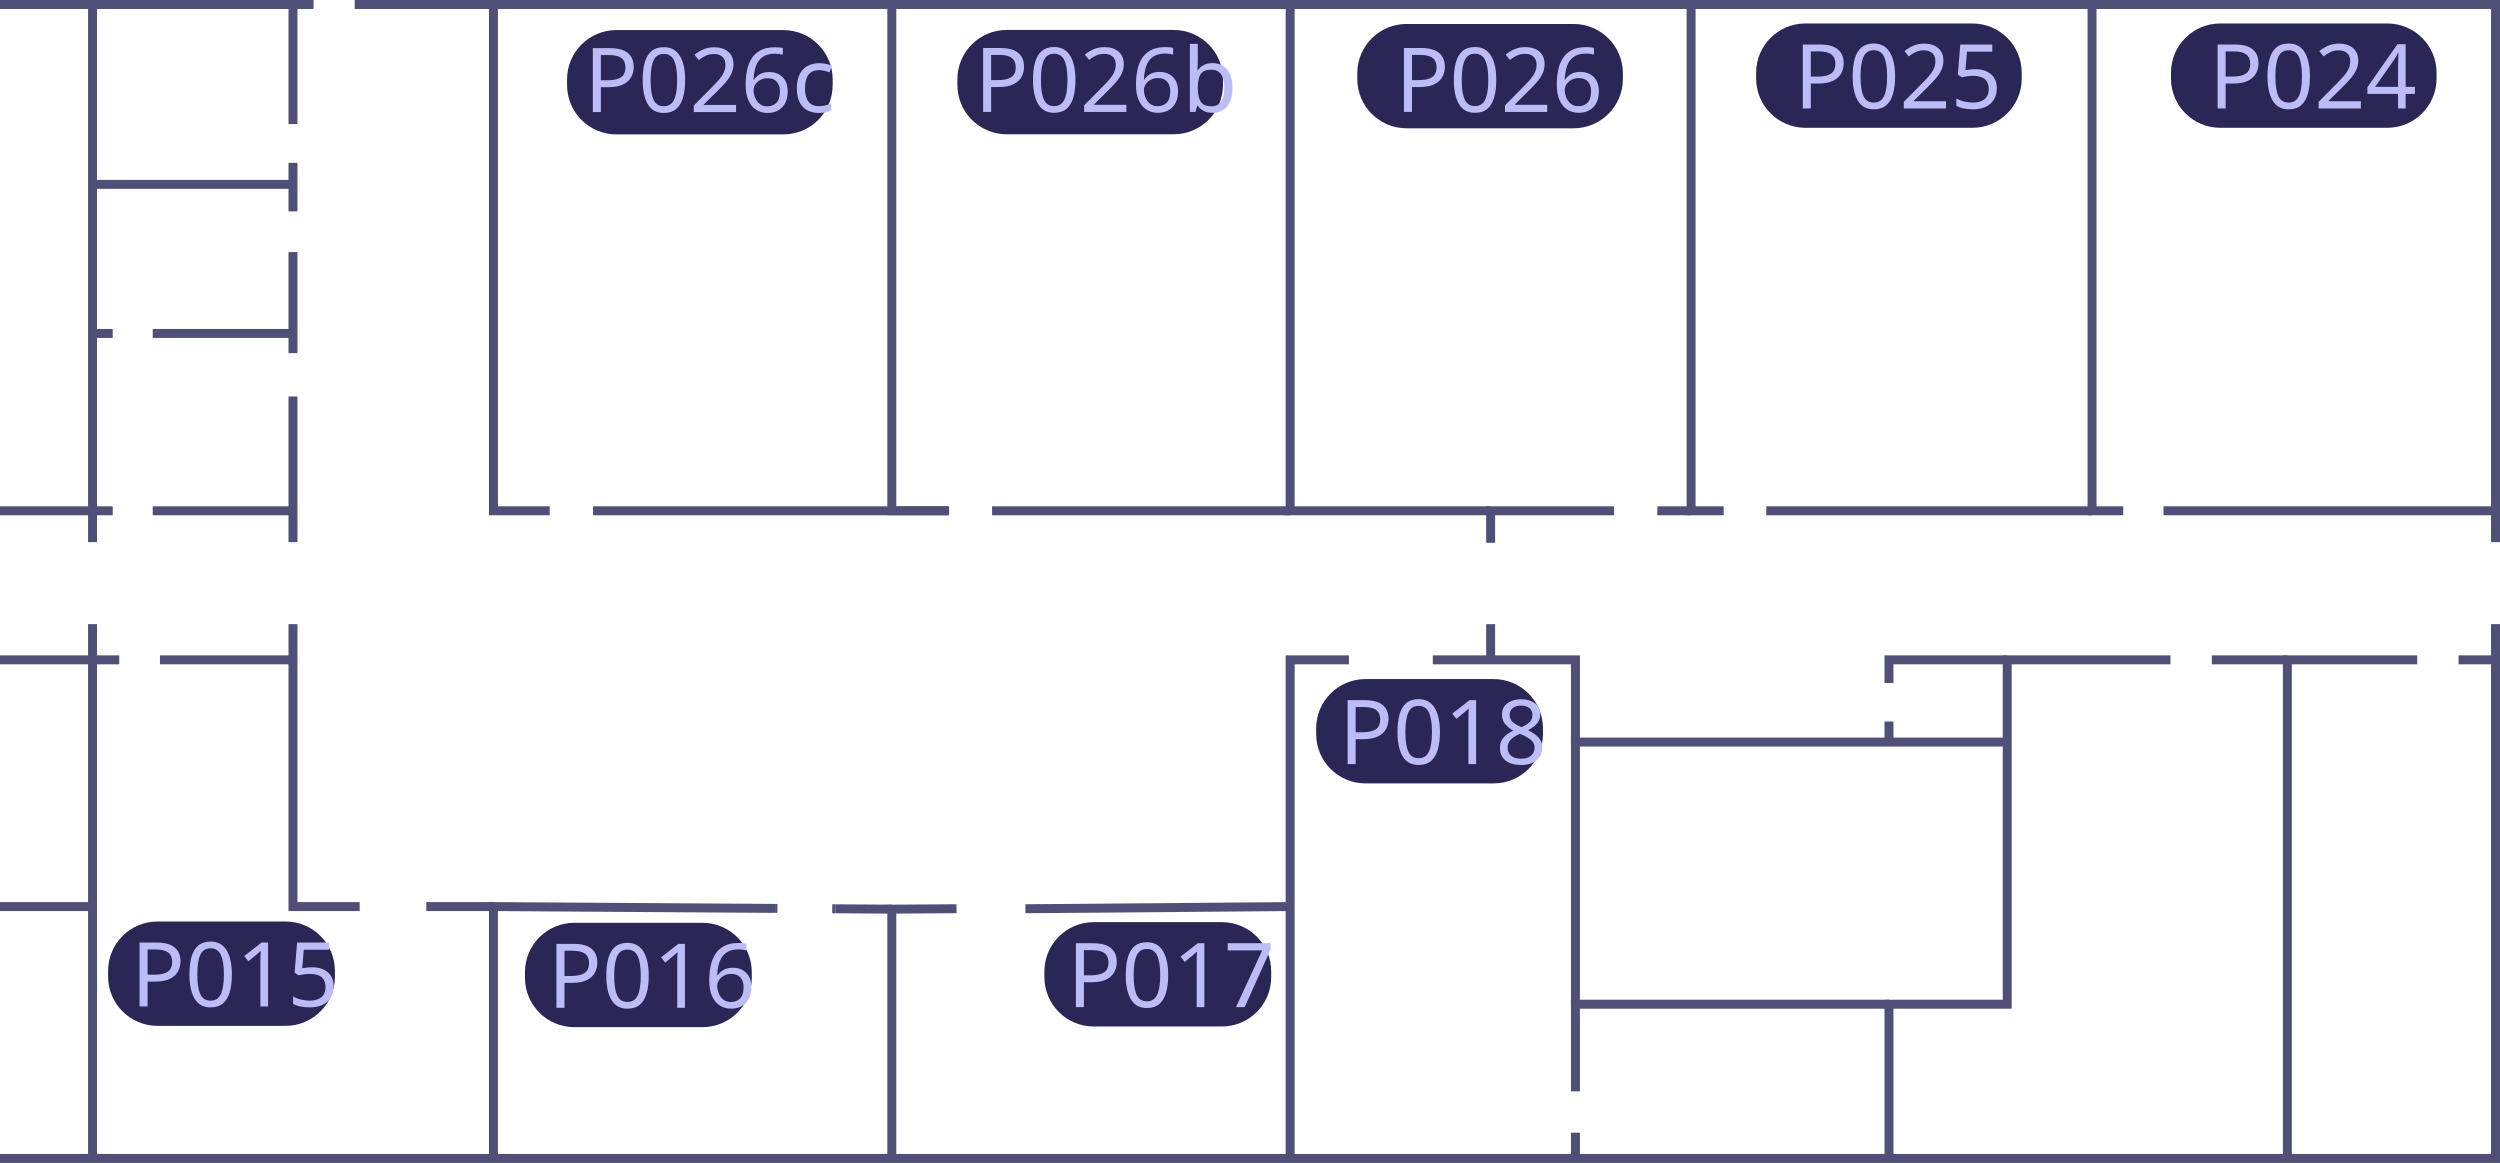
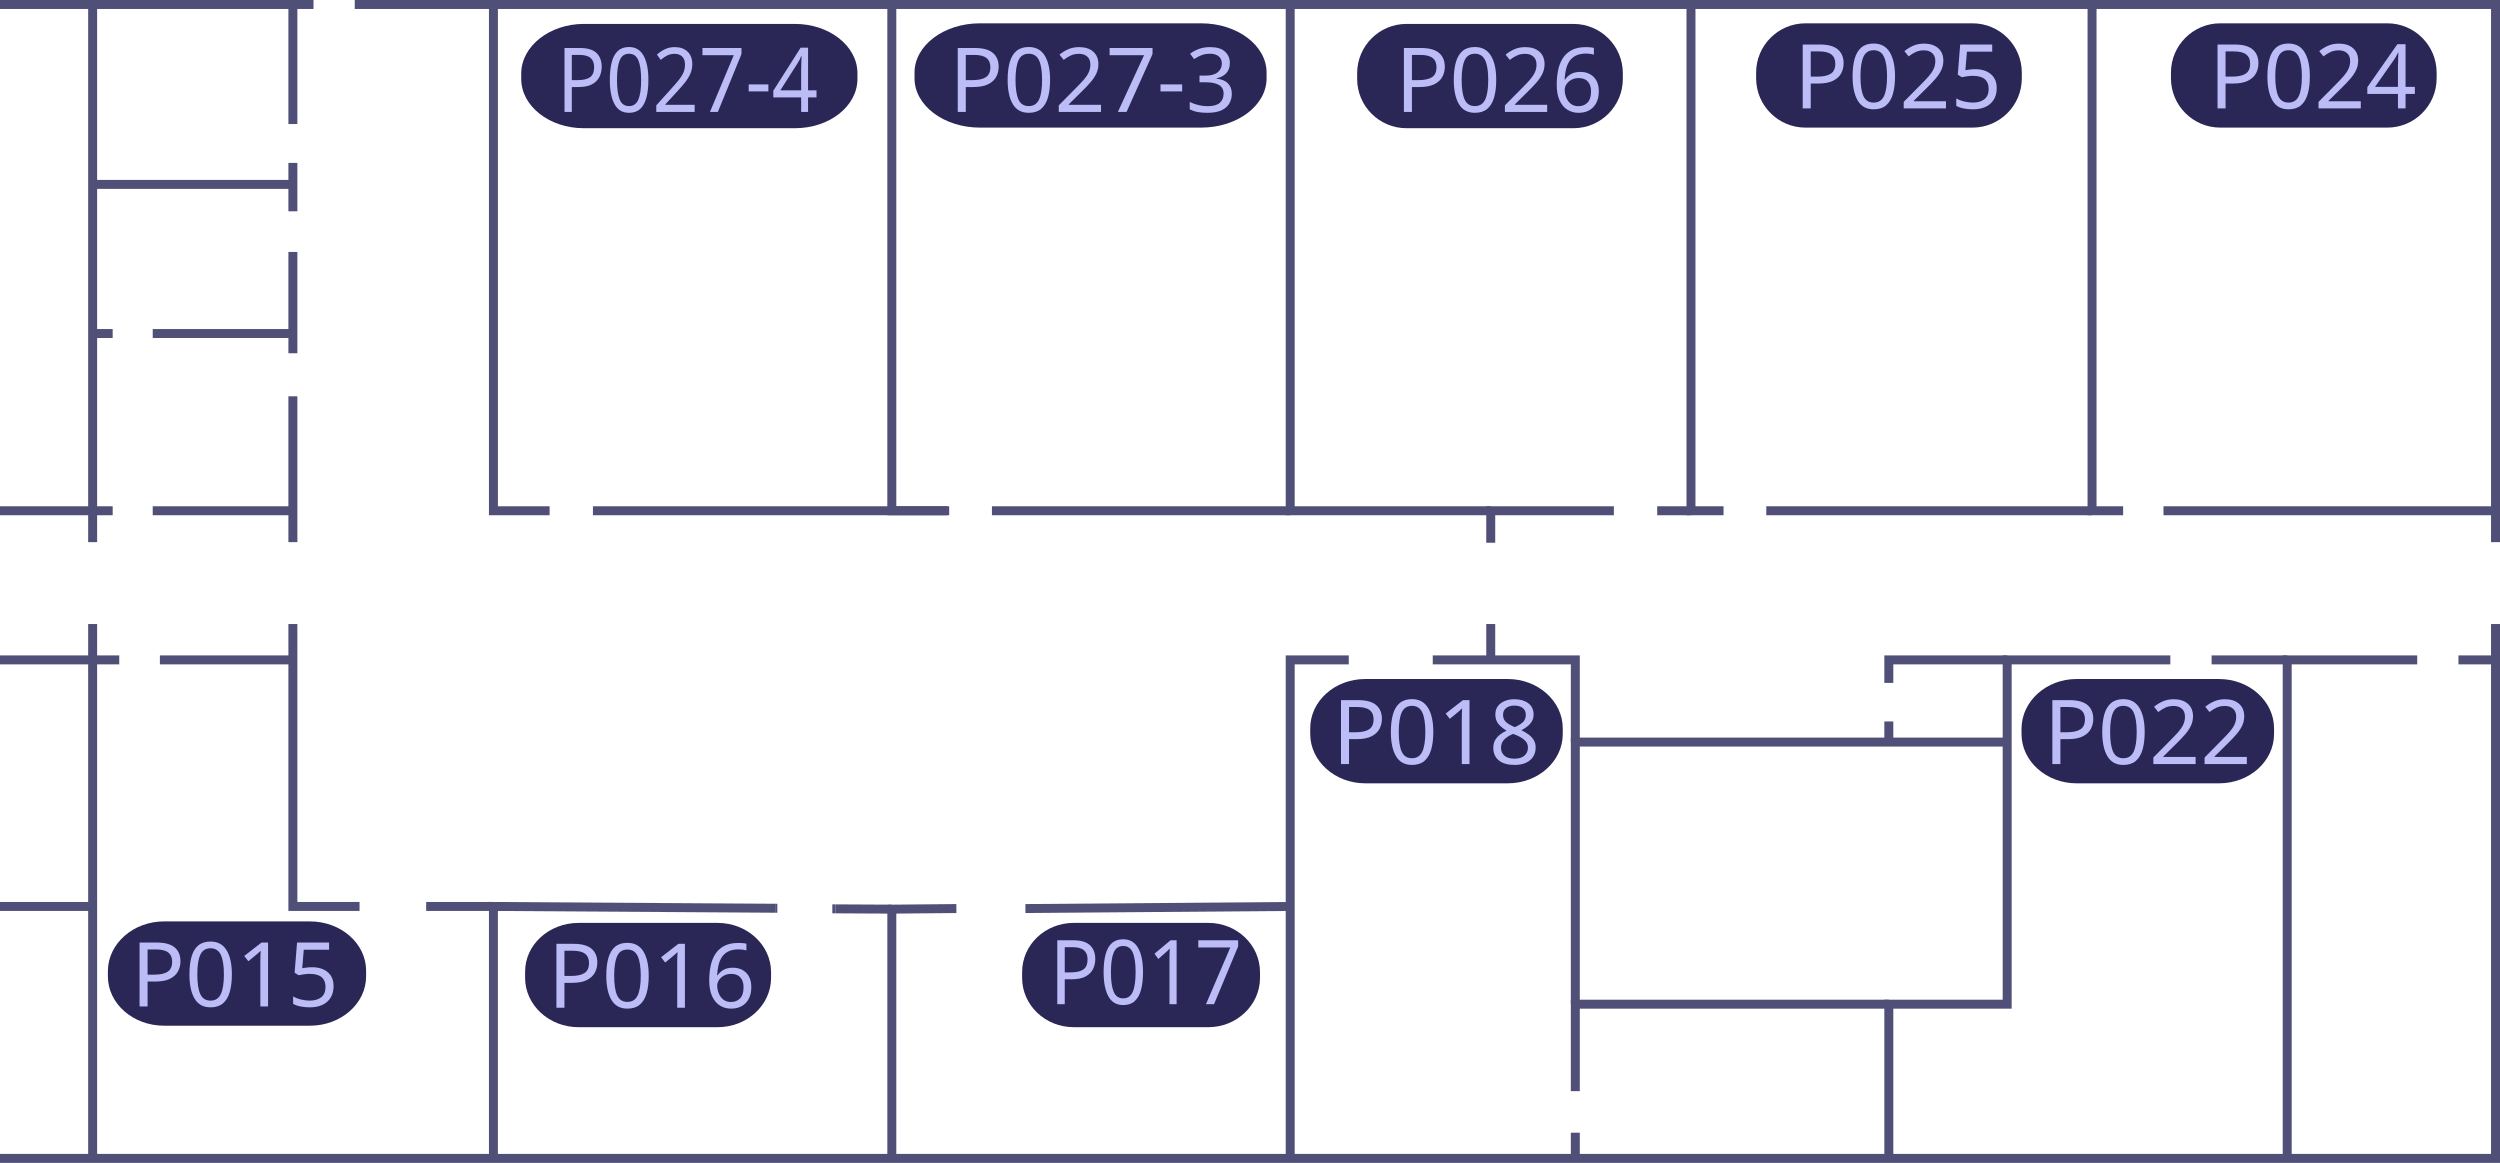
- <svg xmlns="http://www.w3.org/2000/svg" id="floor-map" viewBox="0 0 836.47 389.1">
-   <defs>
-     <style>.cls-1{fill:none;stroke:#504f78;stroke-miterlimit:10;stroke-width:3px;}.cls-2{fill:#2a2656;}.cls-3{font-size:29.96px;fill:#bcbcf7;font-family:MyriadPro-Regular, Myriad Pro;}</style>
-   </defs>
+ <svg xmlns="http://www.w3.org/2000/svg" version="1.1" id="floor-map" x="0px" y="0px" viewBox="0 0 836.5 389.1" style="enable-background:new 0 0 836.5 389.1;" xml:space="preserve">
+   <style type="text/css">
+ 	.st0{fill:none;stroke:#504F78;stroke-width:3;stroke-miterlimit:10;}
+ 	.st1{fill:#2A2656;}
+ 	.st2{fill:#BCBCF7;}
+ 	.st3{font-family:'ArialMT';}
+ 	.st4{font-size:29.96px;}
+ </style>
  <g id="main-group">
    <g id="map-lines">
-       <polyline class="cls-1" points="30.96 181.39 30.96 1.5 0 1.5" />
-       <line class="cls-1" x1="30.96" y1="387.6" x2="30.96" y2="208.83" />
-       <polyline class="cls-1" points="834.97 208.83 834.97 387.6 0 387.6" />
-       <polyline class="cls-1" points="118.67 1.5 834.97 1.5 834.97 170.9 834.97 181.39" />
-       <line class="cls-1" x1="30.96" y1="1.5" x2="104.91" y2="1.5" />
-       <line class="cls-1" x1="723.88" y1="170.9" x2="834.97" y2="170.9" />
-       <polyline class="cls-1" points="699.97 1.5 699.97 170.9 710.41 170.9" />
-       <line class="cls-1" x1="590.98" y1="170.9" x2="699.97" y2="170.9" />
-       <polyline class="cls-1" points="565.82 1.5 565.82 170.9 576.71 170.9" />
-       <polyline class="cls-1" points="808.77 220.78 765.32 220.78 765.32 387.6" />
-       <line class="cls-1" x1="834.97" y1="220.78" x2="822.6" y2="220.78" />
-       <line class="cls-1" x1="740.05" y1="220.78" x2="765.32" y2="220.78" />
-       <polyline class="cls-1" points="632.03 387.6 632.03 336 671.59 336 671.59 220.78 726.22 220.78" />
-       <line class="cls-1" x1="527.12" y1="378.98" x2="527.12" y2="387.6" />
-       <polyline class="cls-1" points="632.03 336 527.12 336 527.12 365.15" />
-       <polyline class="cls-1" points="671.59 248.29 527.12 248.29 527.12 336" />
-       <polyline class="cls-1" points="479.4 220.78 527.12 220.78 527.12 248.29" />
-       <polyline class="cls-1" points="431.67 387.6 431.67 220.78 451.34 220.78" />
-       <line class="cls-1" x1="554.53" y1="170.9" x2="565.82" y2="170.9" />
-       <polyline class="cls-1" points="498.75 181.6 498.75 170.9 540.04 170.9" />
-       <line class="cls-1" x1="498.75" y1="220.78" x2="498.75" y2="208.83" />
-       <polyline class="cls-1" points="431.67 1.5 431.67 170.9 498.75 170.9" />
-       <polyline class="cls-1" points="320.05 304.05 298.39 304.19 298.39 387.6" />
-       <line class="cls-1" x1="431.67" y1="303.33" x2="343.1" y2="304.05" />
-       <line class="cls-1" x1="279.5" y1="304.07" x2="298.39" y2="304.19" />
-       <line class="cls-1" x1="278.47" y1="304.06" x2="279.5" y2="304.07" />
-       <line class="cls-1" x1="259.61" y1="303.94" x2="260.12" y2="303.94" />
-       <polyline class="cls-1" points="165.1 387.6 165.1 303.33 259.61 303.94" />
-       <line class="cls-1" x1="142.65" y1="303.33" x2="165.1" y2="303.33" />
-       <polyline class="cls-1" points="98.03 208.83 98.03 303.33 120.34 303.33" />
-       <line class="cls-1" x1="98.03" y1="132.65" x2="98.03" y2="181.39" />
-       <line class="cls-1" x1="98.03" y1="84.34" x2="98.03" y2="118.16" />
-       <line class="cls-1" x1="98.03" y1="54.49" x2="98.03" y2="70.73" />
-       <line class="cls-1" x1="98.03" y1="1.5" x2="98.03" y2="41.53" />
-       <polyline class="cls-1" points="183.93 170.9 165.1 170.9 165.1 1.5" />
-       <line class="cls-1" x1="317.56" y1="170.9" x2="198.42" y2="170.9" />
-       <polyline class="cls-1" points="344.72 170.9 431.67 170.9 331.93 170.9" />
-       <polyline class="cls-1" points="298.39 1.5 298.39 170.9 316.98 170.9" />
-       <line class="cls-1" x1="53.52" y1="220.78" x2="98.03" y2="220.78" />
-       <polyline class="cls-1" points="0 220.78 30.96 220.78 39.9 220.78" />
-       <polyline class="cls-1" points="37.71 170.9 30.96 170.9 0 170.9" />
-       <line class="cls-1" x1="98.03" y1="170.9" x2="51.1" y2="170.9" />
-       <line class="cls-1" x1="37.71" y1="111.57" x2="30.96" y2="111.57" />
-       <line class="cls-1" x1="98.03" y1="111.57" x2="51.1" y2="111.57" />
-       <line class="cls-1" x1="98.03" y1="61.69" x2="30.96" y2="61.69" />
-       <line class="cls-1" x1="632.03" y1="241.41" x2="632.03" y2="248.29" />
-       <polyline class="cls-1" points="671.59 220.78 632.03 220.78 632.03 228.52" />
-       <line class="cls-1" x1="30.96" y1="303.33" y2="303.33" />
+       <polyline class="st0" points="31,181.4 31,1.5 0,1.5   " />
+       <line class="st0" x1="31" y1="387.6" x2="31" y2="208.8" />
+       <polyline class="st0" points="835,208.8 835,387.6 0,387.6   " />
+       <polyline class="st0" points="118.7,1.5 835,1.5 835,170.9 835,181.4   " />
+       <line class="st0" x1="31" y1="1.5" x2="104.9" y2="1.5" />
+       <line class="st0" x1="723.9" y1="170.9" x2="835" y2="170.9" />
+       <polyline class="st0" points="700,1.5 700,170.9 710.4,170.9   " />
+       <line class="st0" x1="591" y1="170.9" x2="700" y2="170.9" />
+       <polyline class="st0" points="565.8,1.5 565.8,170.9 576.7,170.9   " />
+       <polyline class="st0" points="808.8,220.8 765.3,220.8 765.3,387.6   " />
+       <line class="st0" x1="835" y1="220.8" x2="822.6" y2="220.8" />
+       <line class="st0" x1="740" y1="220.8" x2="765.3" y2="220.8" />
+       <polyline class="st0" points="632,387.6 632,336 671.6,336 671.6,220.8 726.2,220.8   " />
+       <line class="st0" x1="527.1" y1="379" x2="527.1" y2="387.6" />
+       <polyline class="st0" points="632,336 527.1,336 527.1,365.1   " />
+       <polyline class="st0" points="671.6,248.3 527.1,248.3 527.1,336   " />
+       <polyline class="st0" points="479.4,220.8 527.1,220.8 527.1,248.3   " />
+       <polyline class="st0" points="431.7,387.6 431.7,220.8 451.3,220.8   " />
+       <line class="st0" x1="554.5" y1="170.9" x2="565.8" y2="170.9" />
+       <polyline class="st0" points="498.8,181.6 498.8,170.9 540,170.9   " />
+       <line class="st0" x1="498.8" y1="220.8" x2="498.8" y2="208.8" />
+       <polyline class="st0" points="431.7,1.5 431.7,170.9 498.8,170.9   " />
+       <polyline class="st0" points="320,304 298.4,304.2 298.4,387.6   " />
+       <line class="st0" x1="431.7" y1="303.3" x2="343.1" y2="304" />
+       <line class="st0" x1="279.5" y1="304.1" x2="298.4" y2="304.2" />
+       <line class="st0" x1="278.5" y1="304.1" x2="279.5" y2="304.1" />
+       <line class="st0" x1="259.6" y1="303.9" x2="260.1" y2="303.9" />
+       <polyline class="st0" points="165.1,387.6 165.1,303.3 259.6,303.9   " />
+       <line class="st0" x1="142.6" y1="303.3" x2="165.1" y2="303.3" />
+       <polyline class="st0" points="98,208.8 98,303.3 120.3,303.3   " />
+       <line class="st0" x1="98" y1="132.6" x2="98" y2="181.4" />
+       <line class="st0" x1="98" y1="84.3" x2="98" y2="118.2" />
+       <line class="st0" x1="98" y1="54.5" x2="98" y2="70.7" />
+       <line class="st0" x1="98" y1="1.5" x2="98" y2="41.5" />
+       <polyline class="st0" points="183.9,170.9 165.1,170.9 165.1,1.5   " />
+       <line class="st0" x1="317.6" y1="170.9" x2="198.4" y2="170.9" />
+       <polyline class="st0" points="344.7,170.9 431.7,170.9 331.9,170.9   " />
+       <polyline class="st0" points="298.4,1.5 298.4,170.9 317,170.9   " />
+       <line class="st0" x1="53.5" y1="220.8" x2="98" y2="220.8" />
+       <polyline class="st0" points="0,220.8 31,220.8 39.9,220.8   " />
+       <polyline class="st0" points="37.7,170.9 31,170.9 0,170.9   " />
+       <line class="st0" x1="98" y1="170.9" x2="51.1" y2="170.9" />
+       <line class="st0" x1="37.7" y1="111.6" x2="31" y2="111.6" />
+       <line class="st0" x1="98" y1="111.6" x2="51.1" y2="111.6" />
+       <line class="st0" x1="98" y1="61.7" x2="31" y2="61.7" />
+       <line class="st0" x1="632" y1="241.4" x2="632" y2="248.3" />
+       <polyline class="st0" points="671.6,220.8 632,220.8 632,228.5   " />
+       <line class="st0" x1="31" y1="303.3" x2="0" y2="303.3" />
    </g>
-     <rect id="P026c-box" class="cls-2" x="189.73" y="10.06" width="88.87" height="34.91" rx="16.5" />
-     <text id="P026c-text" class="cls-3" transform="translate(195.44 37.5)">P026c</text>
-     <rect id="P026b-box" class="cls-2" x="320.33" y="10.02" width="88.87" height="34.91" rx="16.5" />
-     <text id="P026b-text" class="cls-3" transform="translate(326.04 37.45)">P026b</text>
-     <rect id="P026-box" class="cls-2" x="454.13" y="8.02" width="88.87" height="34.91" rx="16.5" />
-     <text id="P026-text" class="cls-3" transform="translate(466.84 37.45)">P026</text>
-     <rect id="P025-box" class="cls-2" x="587.58" y="7.85" width="88.87" height="34.91" rx="16.5" />
-     <text id="P025-text" class="cls-3" transform="translate(600.28 36.28)">P025</text>
-     <rect id="P024-box" class="cls-2" x="726.38" y="7.85" width="88.87" height="34.91" rx="16.5" />
-     <text id="P024-text" class="cls-3" transform="translate(739.08 36.28)">P024</text>
-     <rect id="P018-box" class="cls-2" x="440.37" y="227.21" width="75.89" height="34.91" rx="16.5" />
-     <text id="P018-text" class="cls-3" transform="translate(447.99 255.65)">P018</text>
-     <rect id="P017-box" class="cls-2" x="349.44" y="308.54" width="75.89" height="34.91" rx="16.5" />
-     <text id="P017-text" class="cls-3" transform="translate(357.07 336.98)">P017</text>
-     <rect id="P016-box" class="cls-2" x="175.65" y="308.76" width="75.89" height="34.91" rx="16.5" />
-     <text id="P016-text" class="cls-3" transform="translate(183.27 337.19)">P016</text>
-     <rect id="P015-box" class="cls-2" x="36.17" y="308.33" width="75.89" height="34.91" rx="16.5" />
-     <text id="P015-text" class="cls-3" transform="translate(43.79 336.76)">P015</text>
+     <path id="P026c-box" class="st1" d="M195.4,8H266c11.5,0,20.9,7.4,20.9,16.5v1.9c0,9.1-9.3,16.5-20.9,16.5h-70.7   c-11.5,0-20.9-7.4-20.9-16.5v-1.9C174.5,15.4,183.9,8,195.4,8z" />
+     <text id="P026c-text" transform="matrix(0.9085 0 0 1 186.2482 37.4502)" class="st2 st3 st4">P027-4</text>
+     <path id="P026b-box" class="st1" d="M327.9,7.8h74c12.1,0,21.9,7.4,21.9,16.5v1.9c0,9.1-9.8,16.5-21.9,16.5h-74   c-12.1,0-21.9-7.4-21.9-16.5v-1.9C306,15.2,315.8,7.8,327.9,7.8z" />
+     <text id="P026b-text" transform="matrix(1 0 0 1 317.5602 37.45)" class="st2 st3 st4">P027-3</text>
+     <path id="P026-box" class="st1" d="M470.6,8h55.9c9.1,0,16.5,7.4,16.5,16.5v1.9c0,9.1-7.4,16.5-16.5,16.5h-55.9   c-9.1,0-16.5-7.4-16.5-16.5v-1.9C454.1,15.4,461.5,8,470.6,8z" />
+     <text id="P026-text" transform="matrix(1 0 0 1 466.84 37.45)" class="st2 st3 st4">P026</text>
+     <path id="P025-box" class="st1" d="M604.1,7.8H660c9.1,0,16.5,7.4,16.5,16.5v1.9c0,9.1-7.4,16.5-16.5,16.5h-55.9   c-9.1,0-16.5-7.4-16.5-16.5v-1.9C587.6,15.2,595,7.8,604.1,7.8z" />
+     <text id="P025-text" transform="matrix(1 0 0 1 600.28 36.28)" class="st2 st3 st4">P025</text>
+     <path id="P024-box" class="st1" d="M742.9,7.8h55.9c9.1,0,16.5,7.4,16.5,16.5v1.9c0,9.1-7.4,16.5-16.5,16.5h-55.9   c-9.1,0-16.5-7.4-16.5-16.5v-1.9C726.4,15.2,733.8,7.8,742.9,7.8z" />
+     <text id="P024-text" transform="matrix(1 0 0 1 739.08 36.28)" class="st2 st3 st4">P024</text>
+     <path id="P018-box" class="st1" d="M456.8,227.2h47.7c10.1,0,18.4,7.4,18.4,16.5v1.9c0,9.1-8.2,16.5-18.4,16.5h-47.7   c-10.1,0-18.4-7.4-18.4-16.5v-1.9C438.4,234.6,446.6,227.2,456.8,227.2z" />
+     <text id="P018-text" transform="matrix(1 0 0 1 445.7905 255.65)" class="st2 st3 st4">P018</text>
+     <path id="P017-box" class="st1" d="M359.3,308.8h45c9.6,0,17.3,7.4,17.3,16.5v1.9c0,9.1-7.8,16.5-17.3,16.5h-45   c-9.6,0-17.3-7.4-17.3-16.5v-1.9C342,316.1,349.7,308.8,359.3,308.8z" />
+     <text id="P017-text" transform="matrix(0.9287 0 0 1 351.0688 336)" class="st2 st3 st4">P017</text>
+     <path id="P016-box" class="st1" d="M193.6,308.8h46.5c9.9,0,17.9,7.4,17.9,16.5v1.9c0,9.1-8,16.5-17.9,16.5h-46.5   c-9.9,0-17.9-7.4-17.9-16.5v-1.9C175.6,316.1,183.7,308.8,193.6,308.8z" />
+     <text id="P016-text" transform="matrix(1 0 0 1 183.27 337.19)" class="st2 st3 st4">P016</text>
+     <path id="P015-box" class="st1" d="M54.9,308.3h48.8c10.4,0,18.8,7.4,18.8,16.5v1.9c0,9.1-8.4,16.5-18.8,16.5H54.9   c-10.4,0-18.8-7.4-18.8-16.5v-1.9C36.2,315.7,44.6,308.3,54.9,308.3z" />
+     <text id="P015-text" transform="matrix(1 0 0 1 43.79 336.76)" class="st2 st3 st4">P015</text>
+     <path id="P018-box_00000111878923128283647190000007340365837527980939_" class="st1" d="M694.8,227.2h47.7   c10.1,0,18.4,7.4,18.4,16.5v1.9c0,9.1-8.2,16.5-18.4,16.5h-47.7c-10.1,0-18.4-7.4-18.4-16.5v-1.9   C676.5,234.6,684.7,227.2,694.8,227.2z" />
+     <text id="P018-text_00000157303005836747895600000000567760258523397769_" transform="matrix(1 0 0 1 683.8151 255.65)" class="st2 st3 st4">P022</text>
  </g>
</svg>
